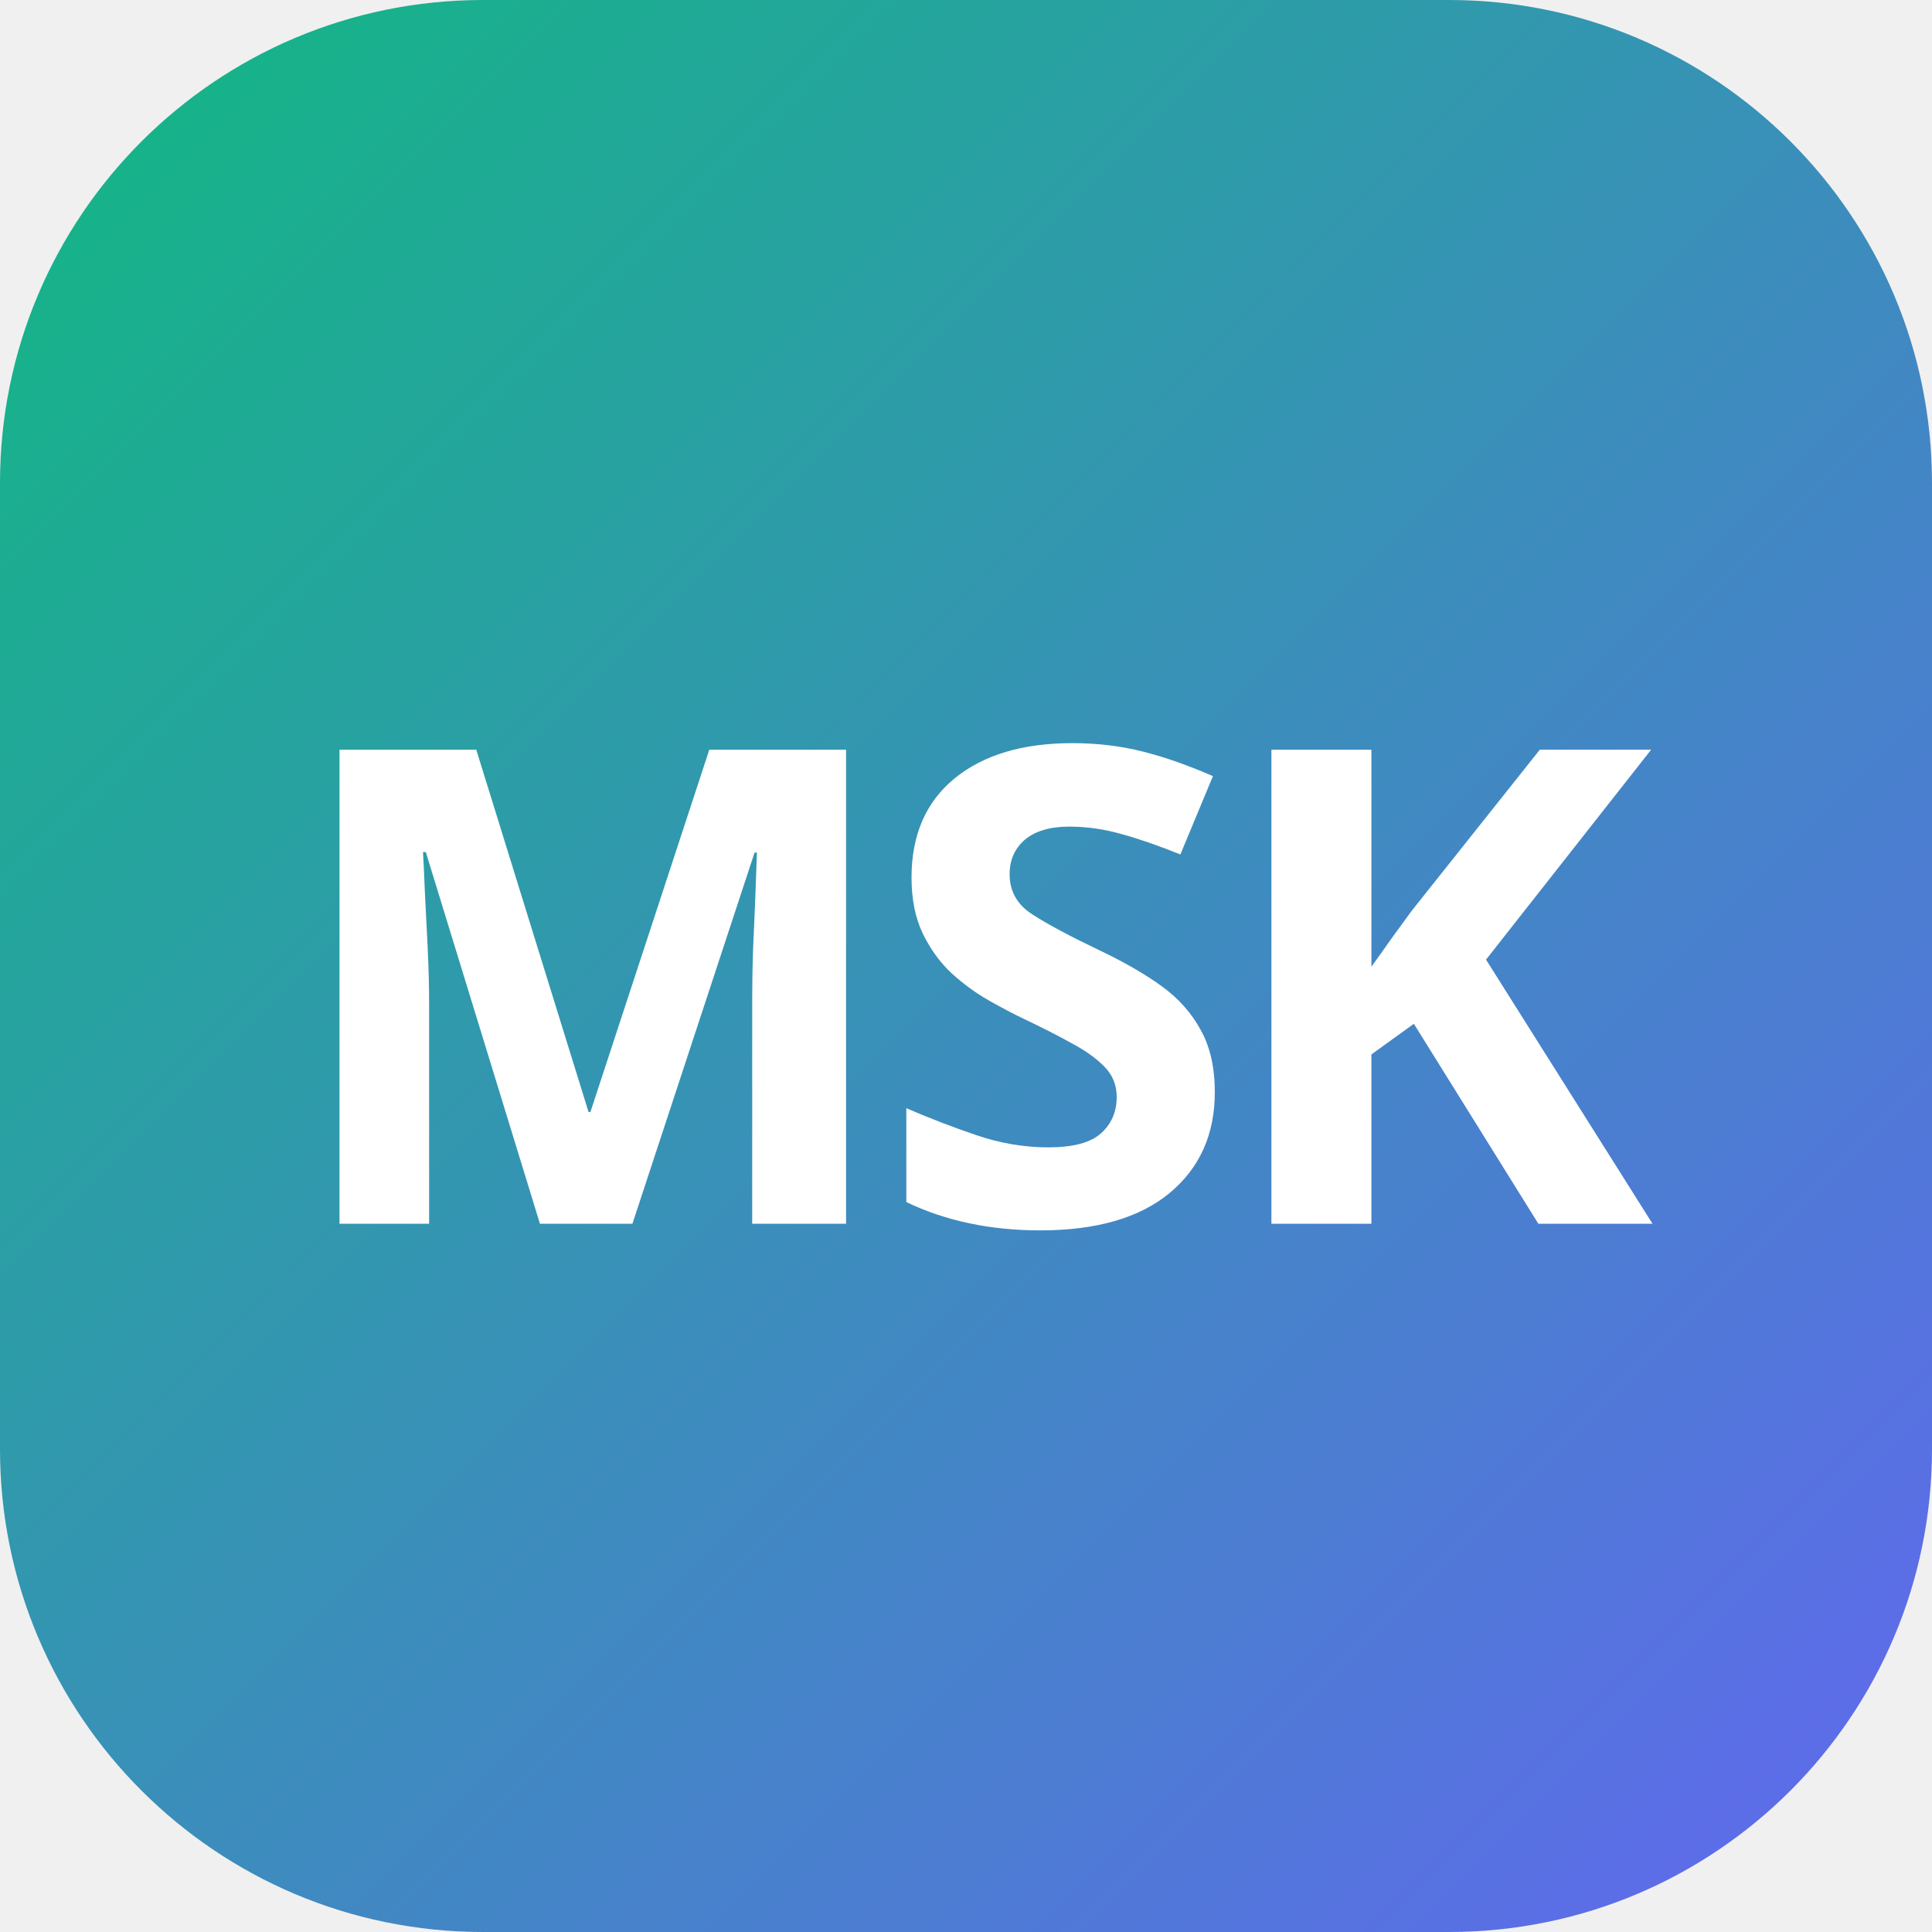
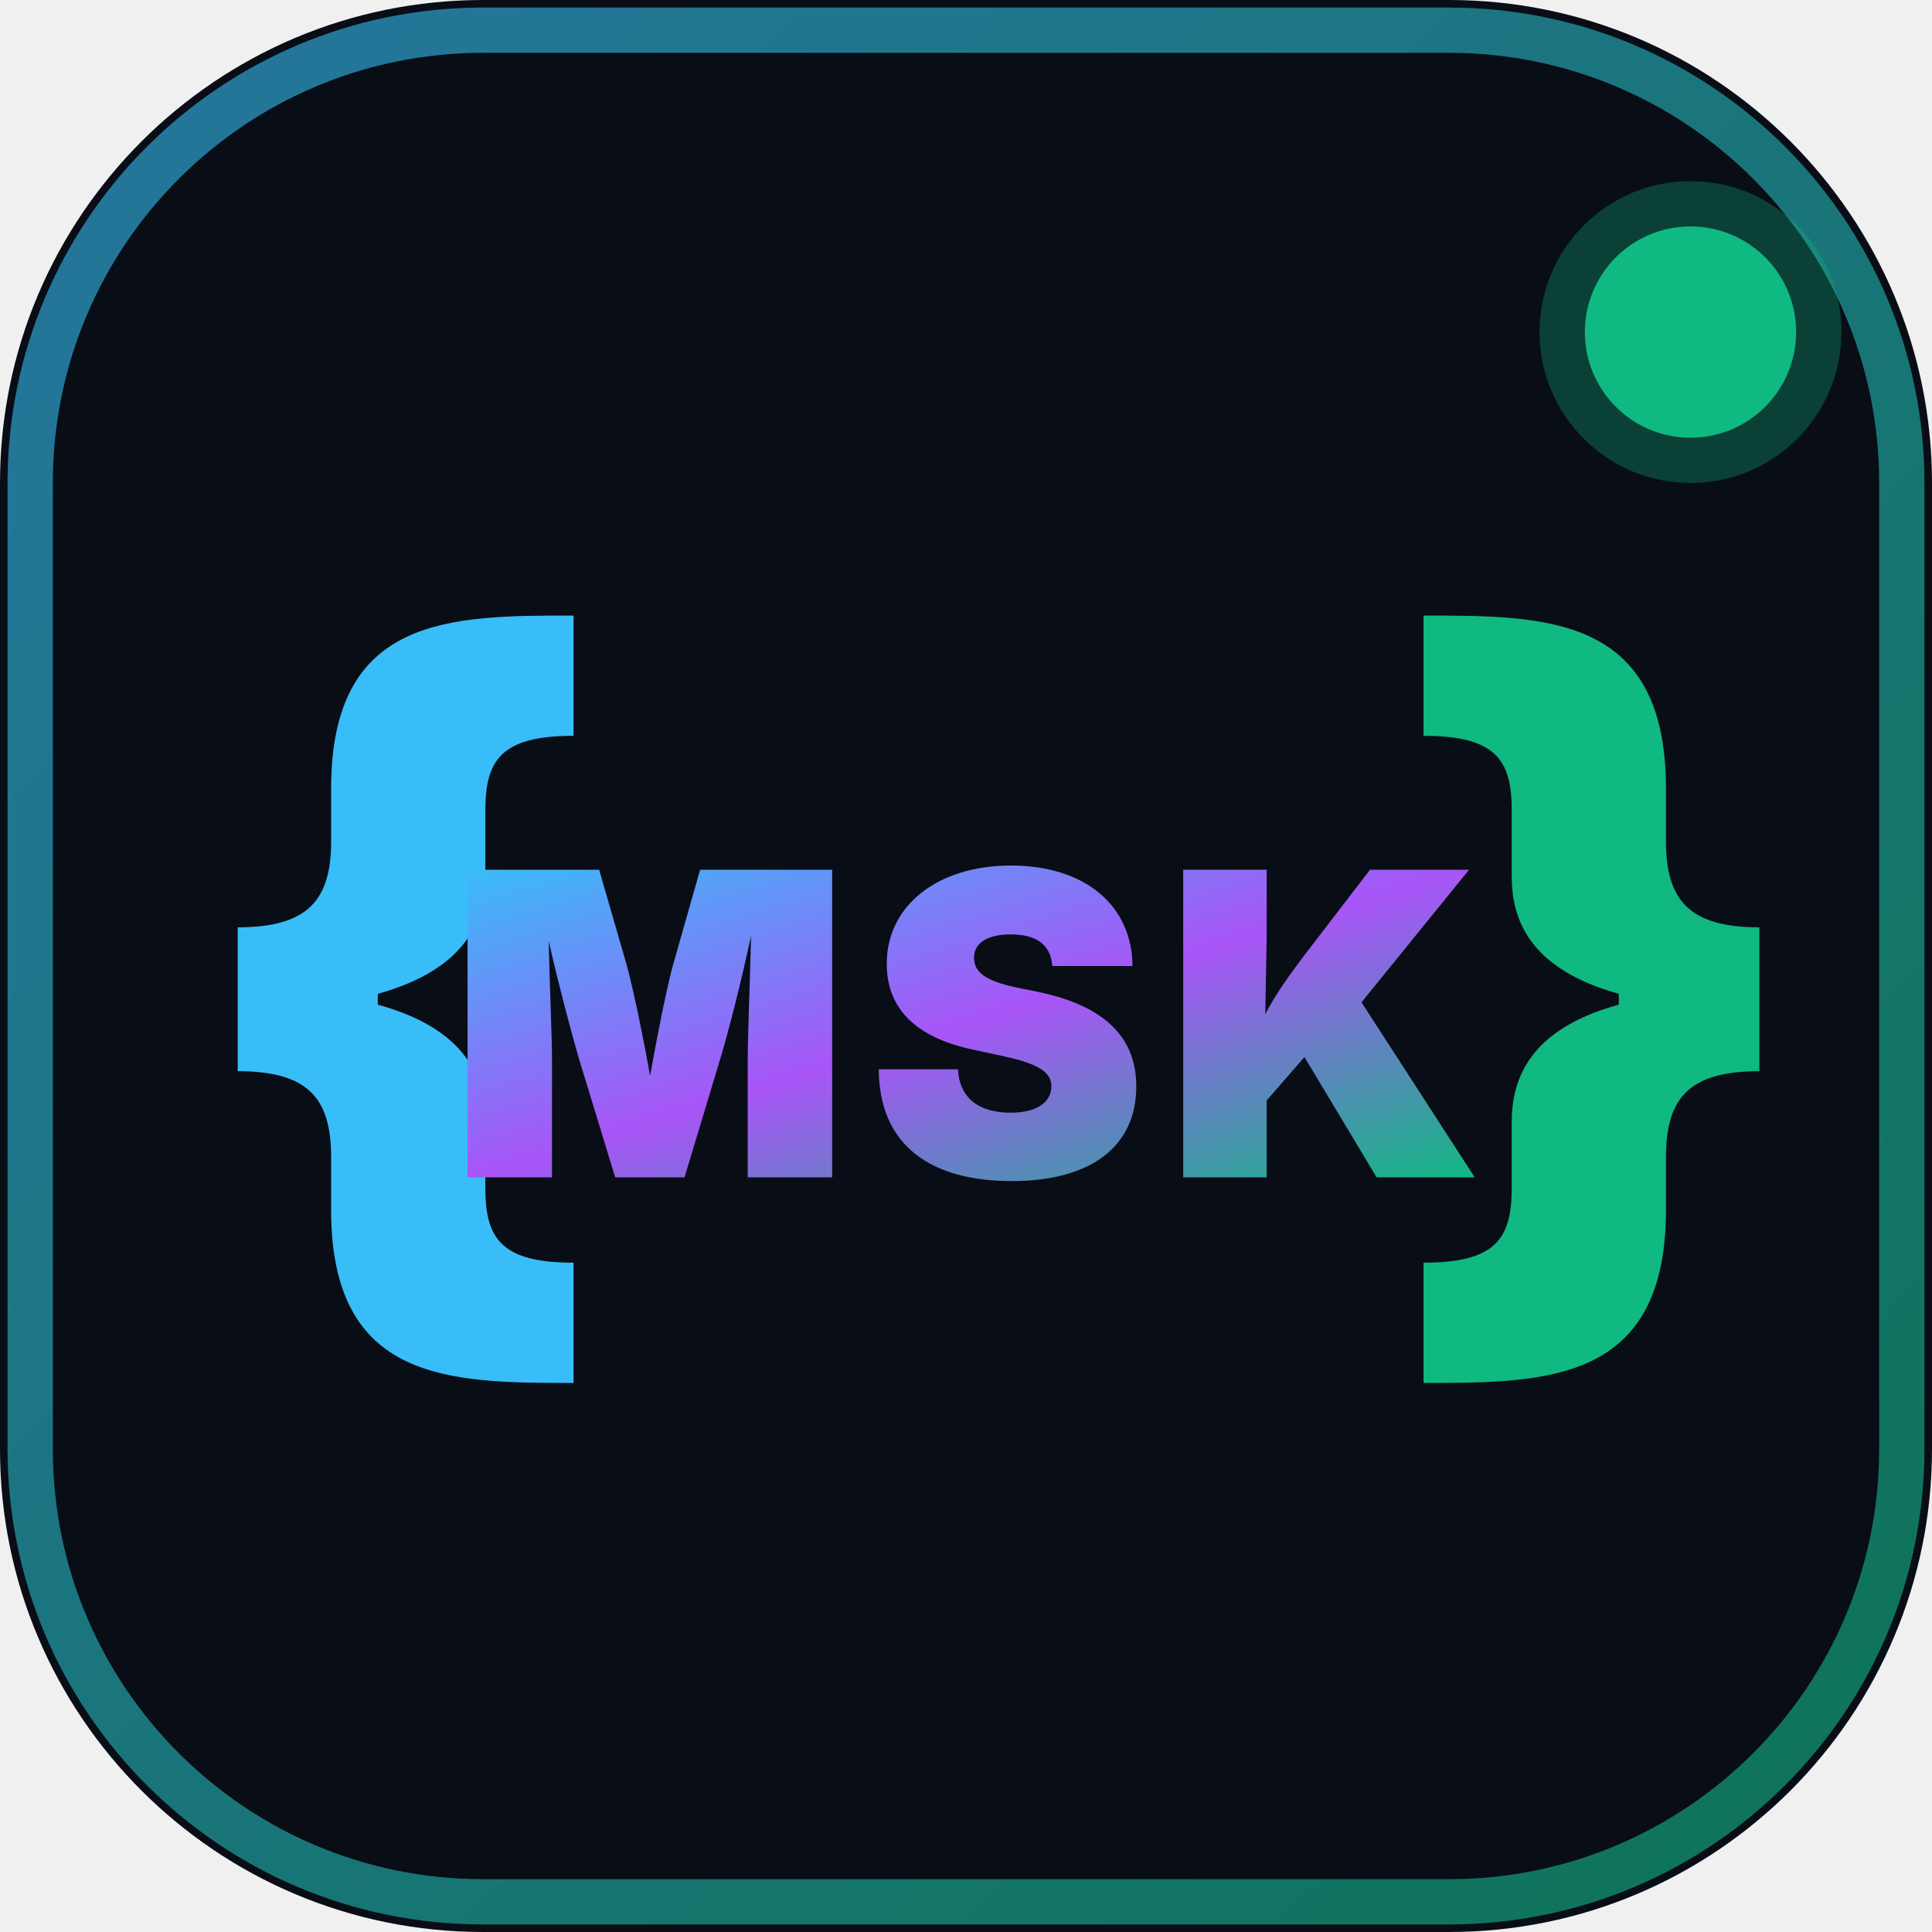
<svg xmlns="http://www.w3.org/2000/svg" viewBox="0 0 64 64" fill="none">
  <defs>
-     <linearGradient id="g" x1="0%" y1="0%" x2="100%" y2="100%">
-       <stop offset="0%" stop-color="#10b981" />
-       <stop offset="100%" stop-color="#6366f1" />
+     <linearGradient id="textGrad" x1="0%" y1="0%" x2="100%" y2="100%">
+       <stop offset="0%" stop-color="#38bdf8" />
+       <stop offset="50%" stop-color="#a855f7" />
+       <stop offset="100%" stop-color="#10b981" />
+     </linearGradient>
+     <linearGradient id="borderGrad" x1="0%" y1="0%" x2="100%" y2="100%">
+       <stop offset="0%" stop-color="#38bdf8" stop-opacity="0.6" />
+       <stop offset="100%" stop-color="#10b981" stop-opacity="0.6" />
    </linearGradient>
  </defs>
-   <rect width="64" height="64" rx="16" fill="url(#g)" />
-   <text x="50%" y="50%" dominant-baseline="central" text-anchor="middle" font-family="system-ui, sans-serif" font-size="22" font-weight="800" fill="white" letter-spacing="-1">MSK</text>
+   <rect width="64" height="64" rx="16" fill="#090d16" />
+   <rect x="1" y="1" width="62" height="62" rx="15" stroke="url(#borderGrad)" stroke-width="1.5" fill="none" />
+   <text x="6" y="42" font-family="system-ui, -apple-system, monospace" font-size="28" font-weight="900" fill="#38bdf8">{</text>
+   <text x="32" y="39" text-anchor="middle" font-family="'Poppins', 'Inter', system-ui, sans-serif" font-size="14" font-weight="900" fill="url(#textGrad)" letter-spacing="0.5">MSK</text>
+   <text x="46" y="42" font-family="system-ui, -apple-system, monospace" font-size="28" font-weight="900" fill="#10b981">}</text>
+   <circle cx="56" cy="11" r="3.5" fill="#10b981" />
+   <circle cx="56" cy="11" r="5" fill="#10b981" fill-opacity="0.3" />
</svg>
